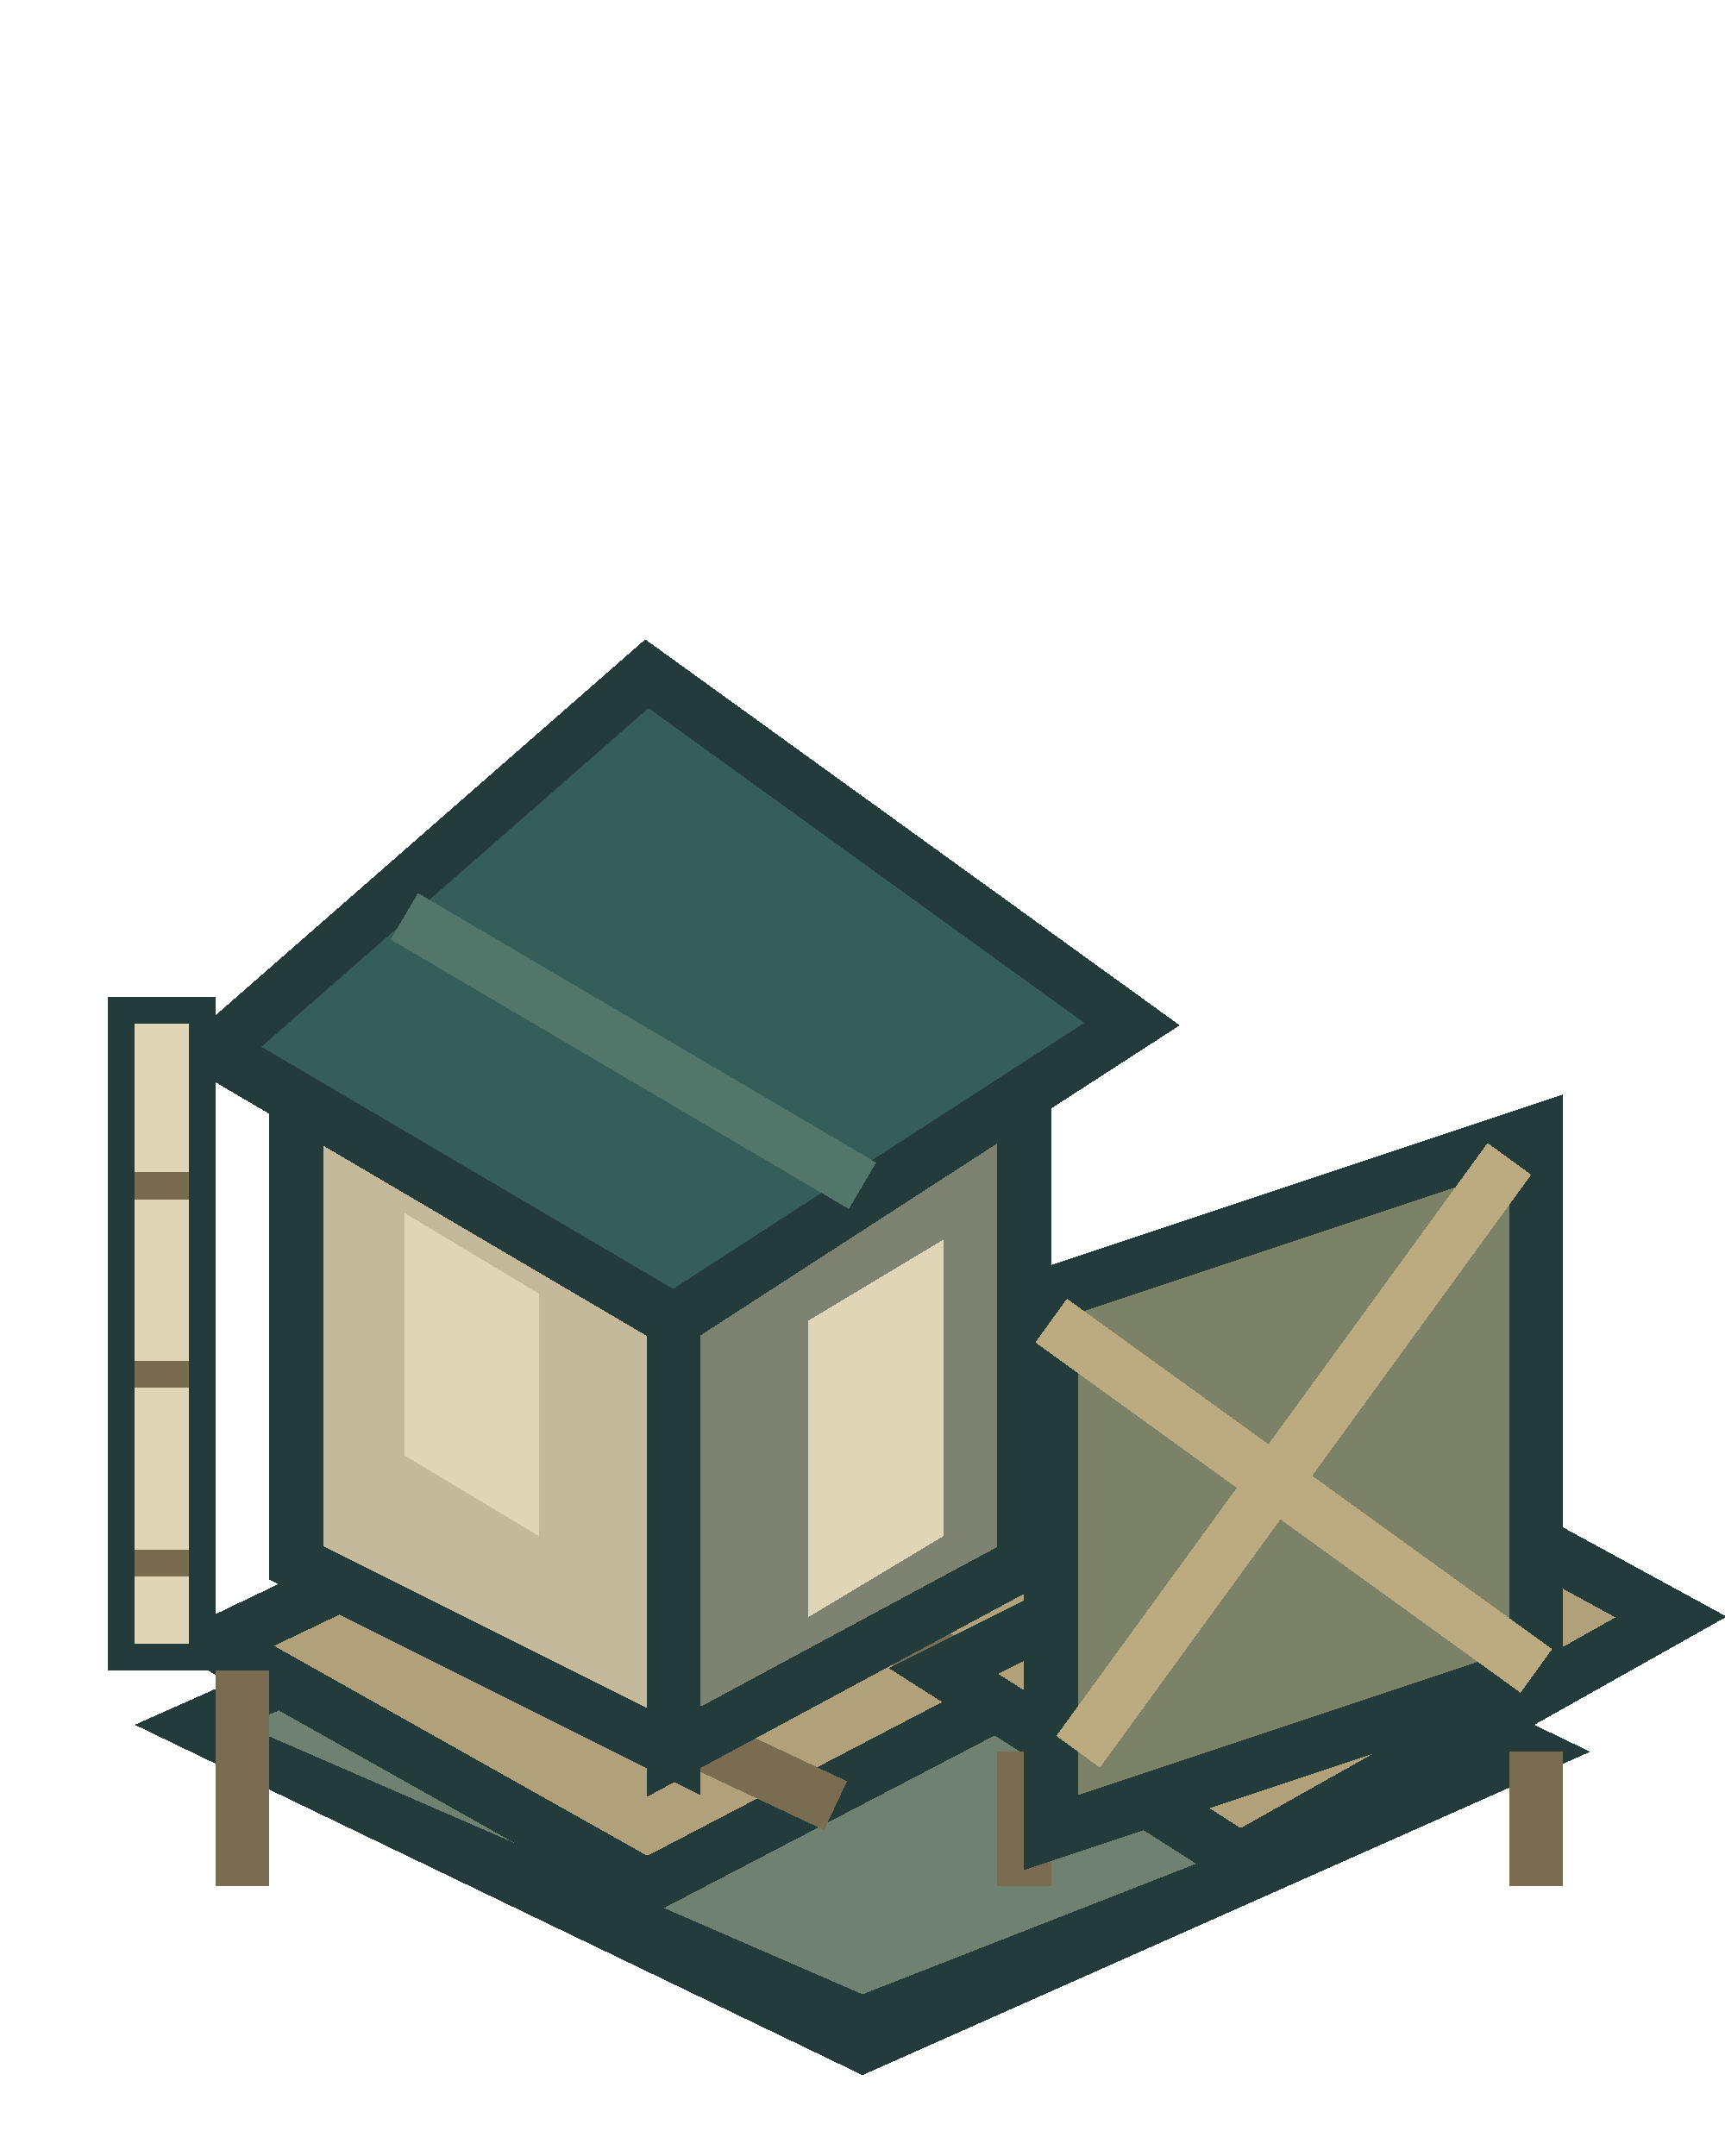
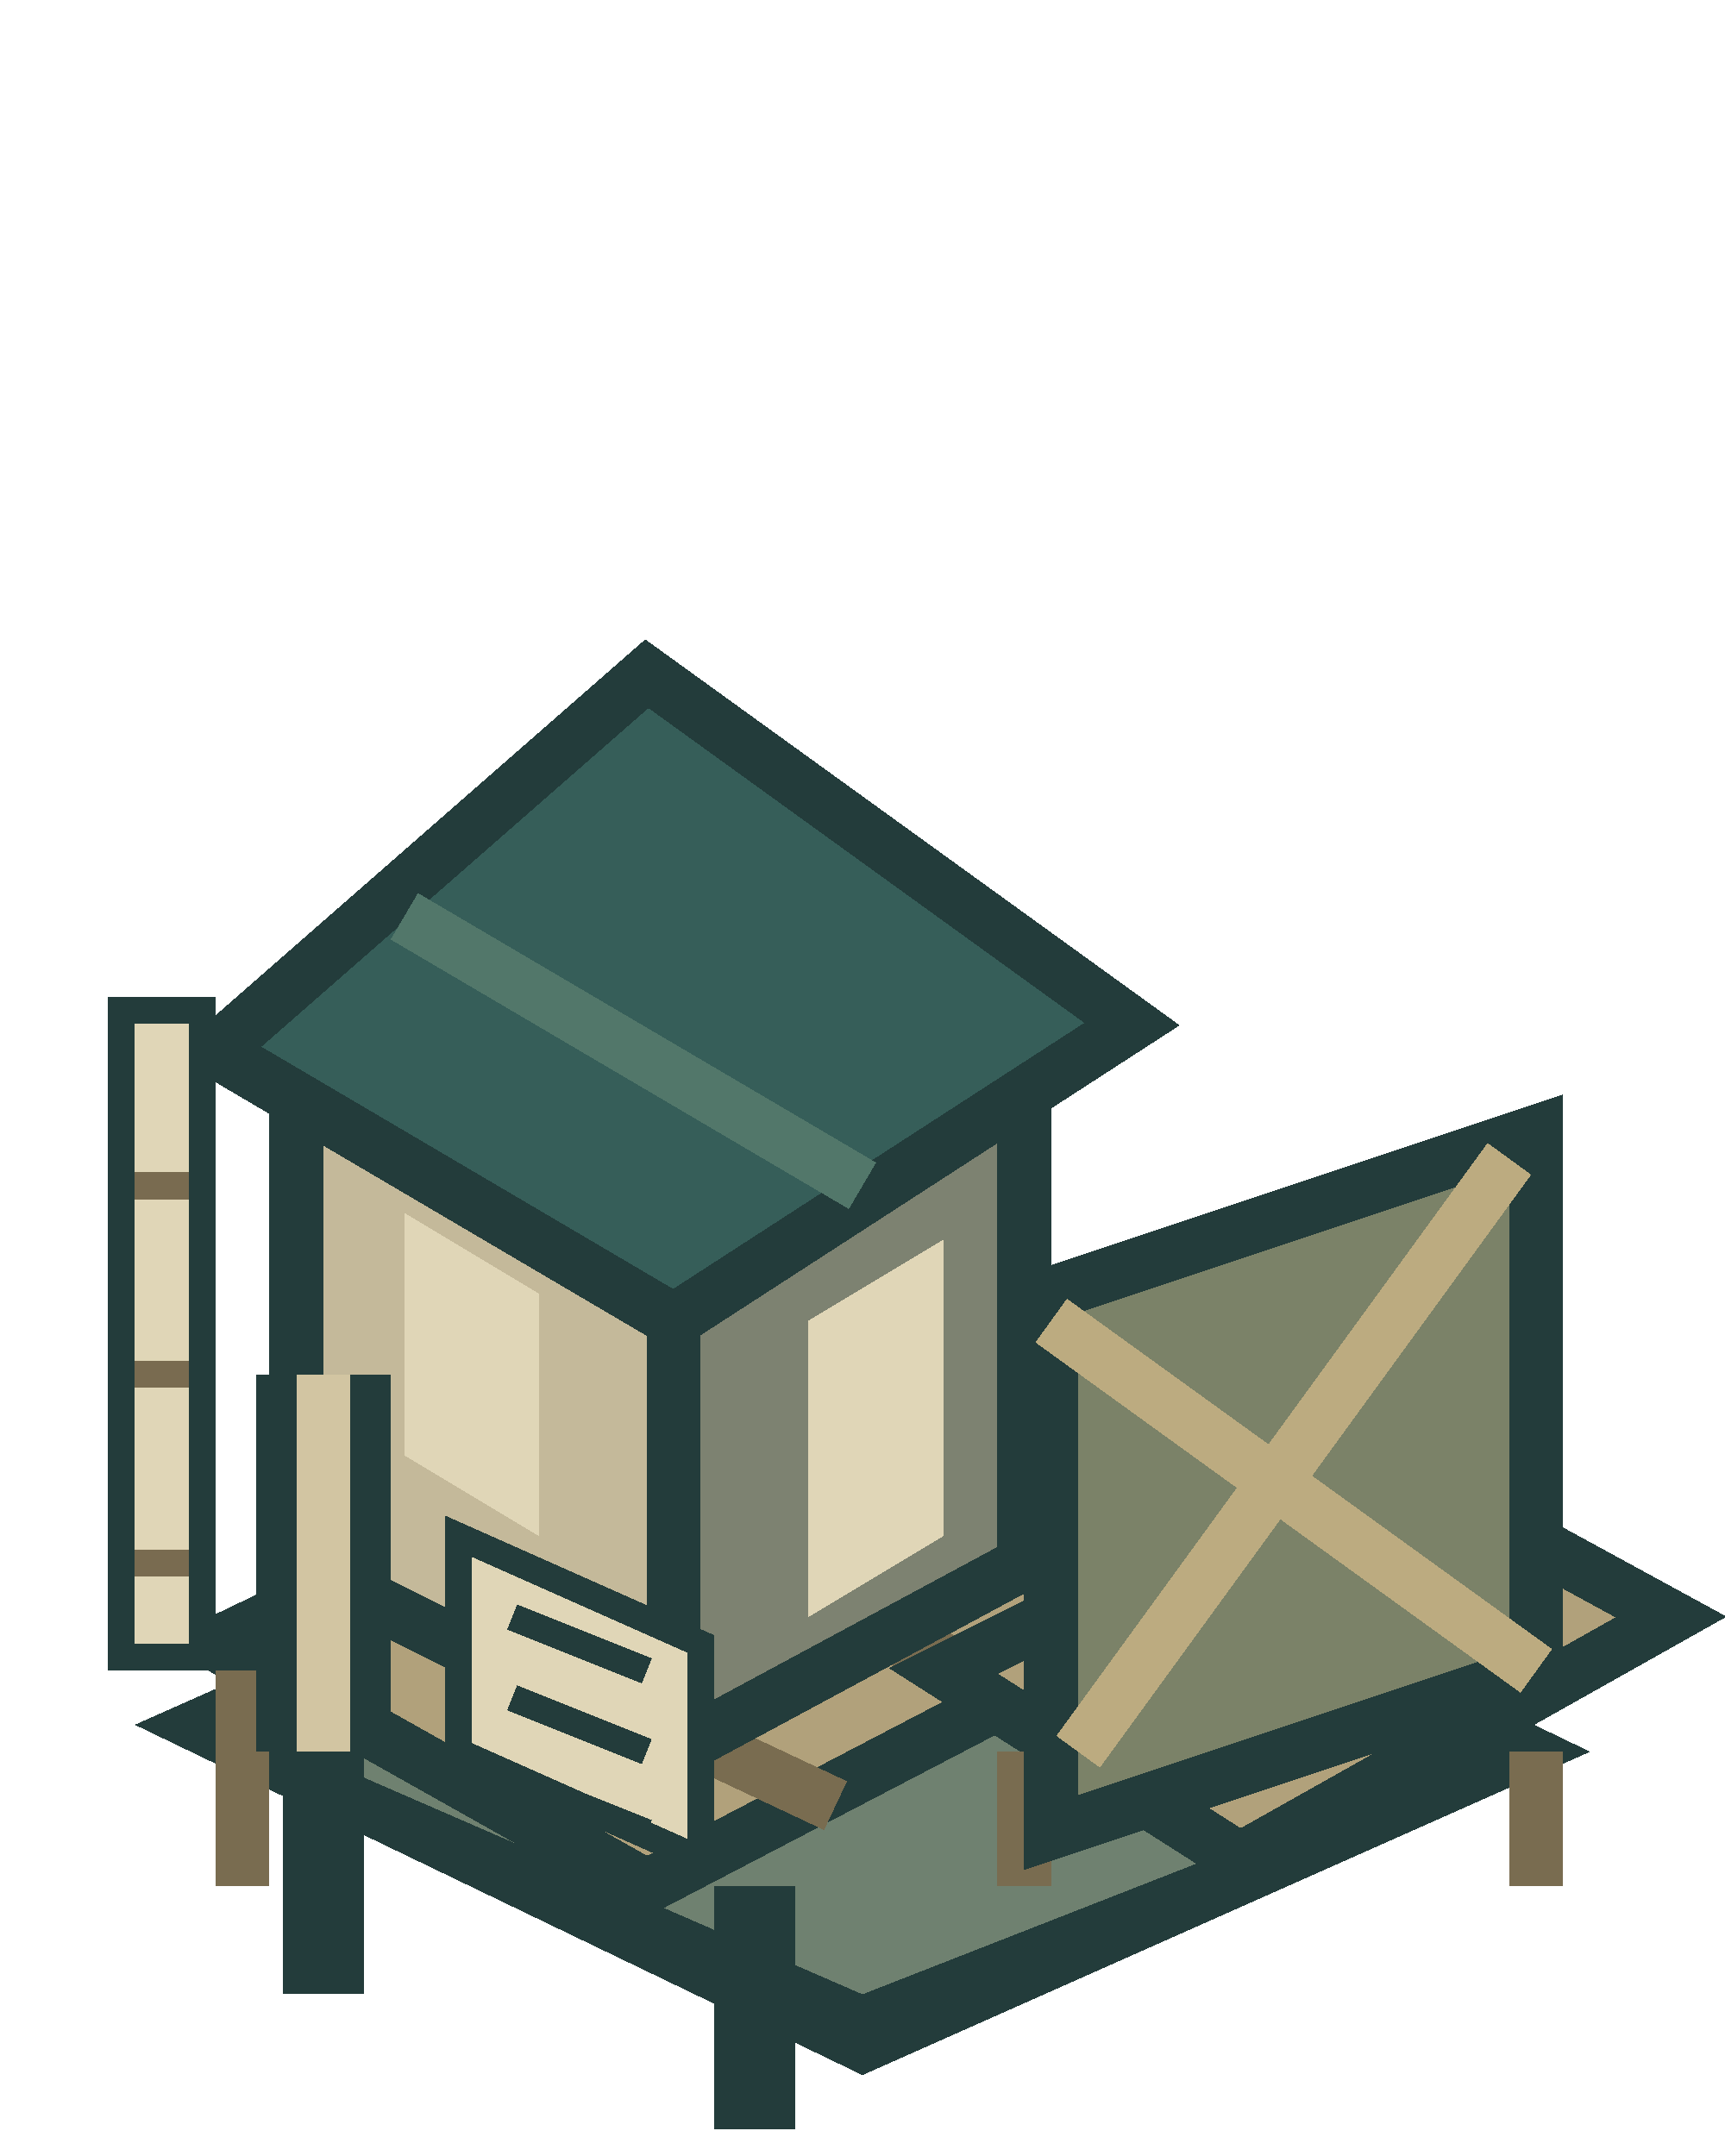
- <svg xmlns="http://www.w3.org/2000/svg" width="64" height="80" viewBox="0 0 64 80" shape-rendering="crispEdges" data-branch="branch" data-review="closed">
+ <svg xmlns="http://www.w3.org/2000/svg" width="64" height="80" viewBox="0 0 64 80" shape-rendering="crispEdges" data-branch="branch" data-review="closed" data-access="public">
  <path d="M32 52L59 65 32 77 5 64Z" fill="#233C3B" />
  <path d="M32 55L55 65 32 74 9 64Z" fill="#6F8170" />
  <path d="M8 61l23-11 16 8-23 12Z" fill="#B1A17B" stroke="#233C3B" stroke-width="2" />
  <path d="M14 59l17 8M21 55l17 8M9 62v8M31 52v8" stroke="#796C50" stroke-width="2" />
  <g id="branch-house">
    <path d="M11 39l14 7v19l-14-7Z" fill="#C4B99A" stroke="#233C3B" stroke-width="2" />
    <path d="M25 46l13-7v19l-13 7Z" fill="#7D8271" stroke="#233C3B" stroke-width="2" />
    <path d="M8 39l16-14 18 13-17 11Z" fill="#365E59" stroke="#233C3B" stroke-width="2" />
    <path d="M15 34l17 10" stroke="#52776A" stroke-width="2" />
    <g id="branch-open">
      <path d="M15 45l5 3v9l-5-3ZM30 49l5-3v11l-5 3Z" fill="#E0D6B7" />
    </g>
    <path d="M6 37v25" stroke="#233C3B" stroke-width="4" />
    <path d="M6 38v23" stroke="#E0D6B7" stroke-width="2" />
    <path d="M5 44h2M5 51h2M5 58h2" stroke="#796B50" />
  </g>
  <g id="check-table">
    <path d="M35 62l16-8 11 6-16 9Z" fill="#B1A17B" stroke="#233C3B" stroke-width="2" />
    <path d="M38 65v5M57 65v5" stroke="#796C50" stroke-width="2" />
    <g id="check-closure">
      <path d="M39 48l18-6v20l-18 6Z" fill="#7B8268" stroke="#233C3B" stroke-width="2" />
      <path d="M39 49l18 13M40 65l16-22" stroke="#BCAB80" stroke-width="2" />
    </g>
  </g>
+   <g id="branch-access" data-access="public" data-access-current="public">
+     <path d="M12 64v10M28 70v9" stroke="#233C3B" stroke-width="3" />
+     <g id="access-raised">
+       <path d="M12 65V51" stroke="#233C3B" stroke-width="5" />
+       <path d="M12 65V51" stroke="#D2C5A2" stroke-width="2" />
+     </g>
+     <g id="public-notice">
+       <path d="M17 57l9 4v8l-9-4Z" fill="#E0D6B7" stroke="#233C3B" stroke-width="1" />
+       <path d="M19 60l5 2M19 63l5 2M19 66l5 2" stroke="#233C3B" />
+     </g>
+   </g>
</svg>
